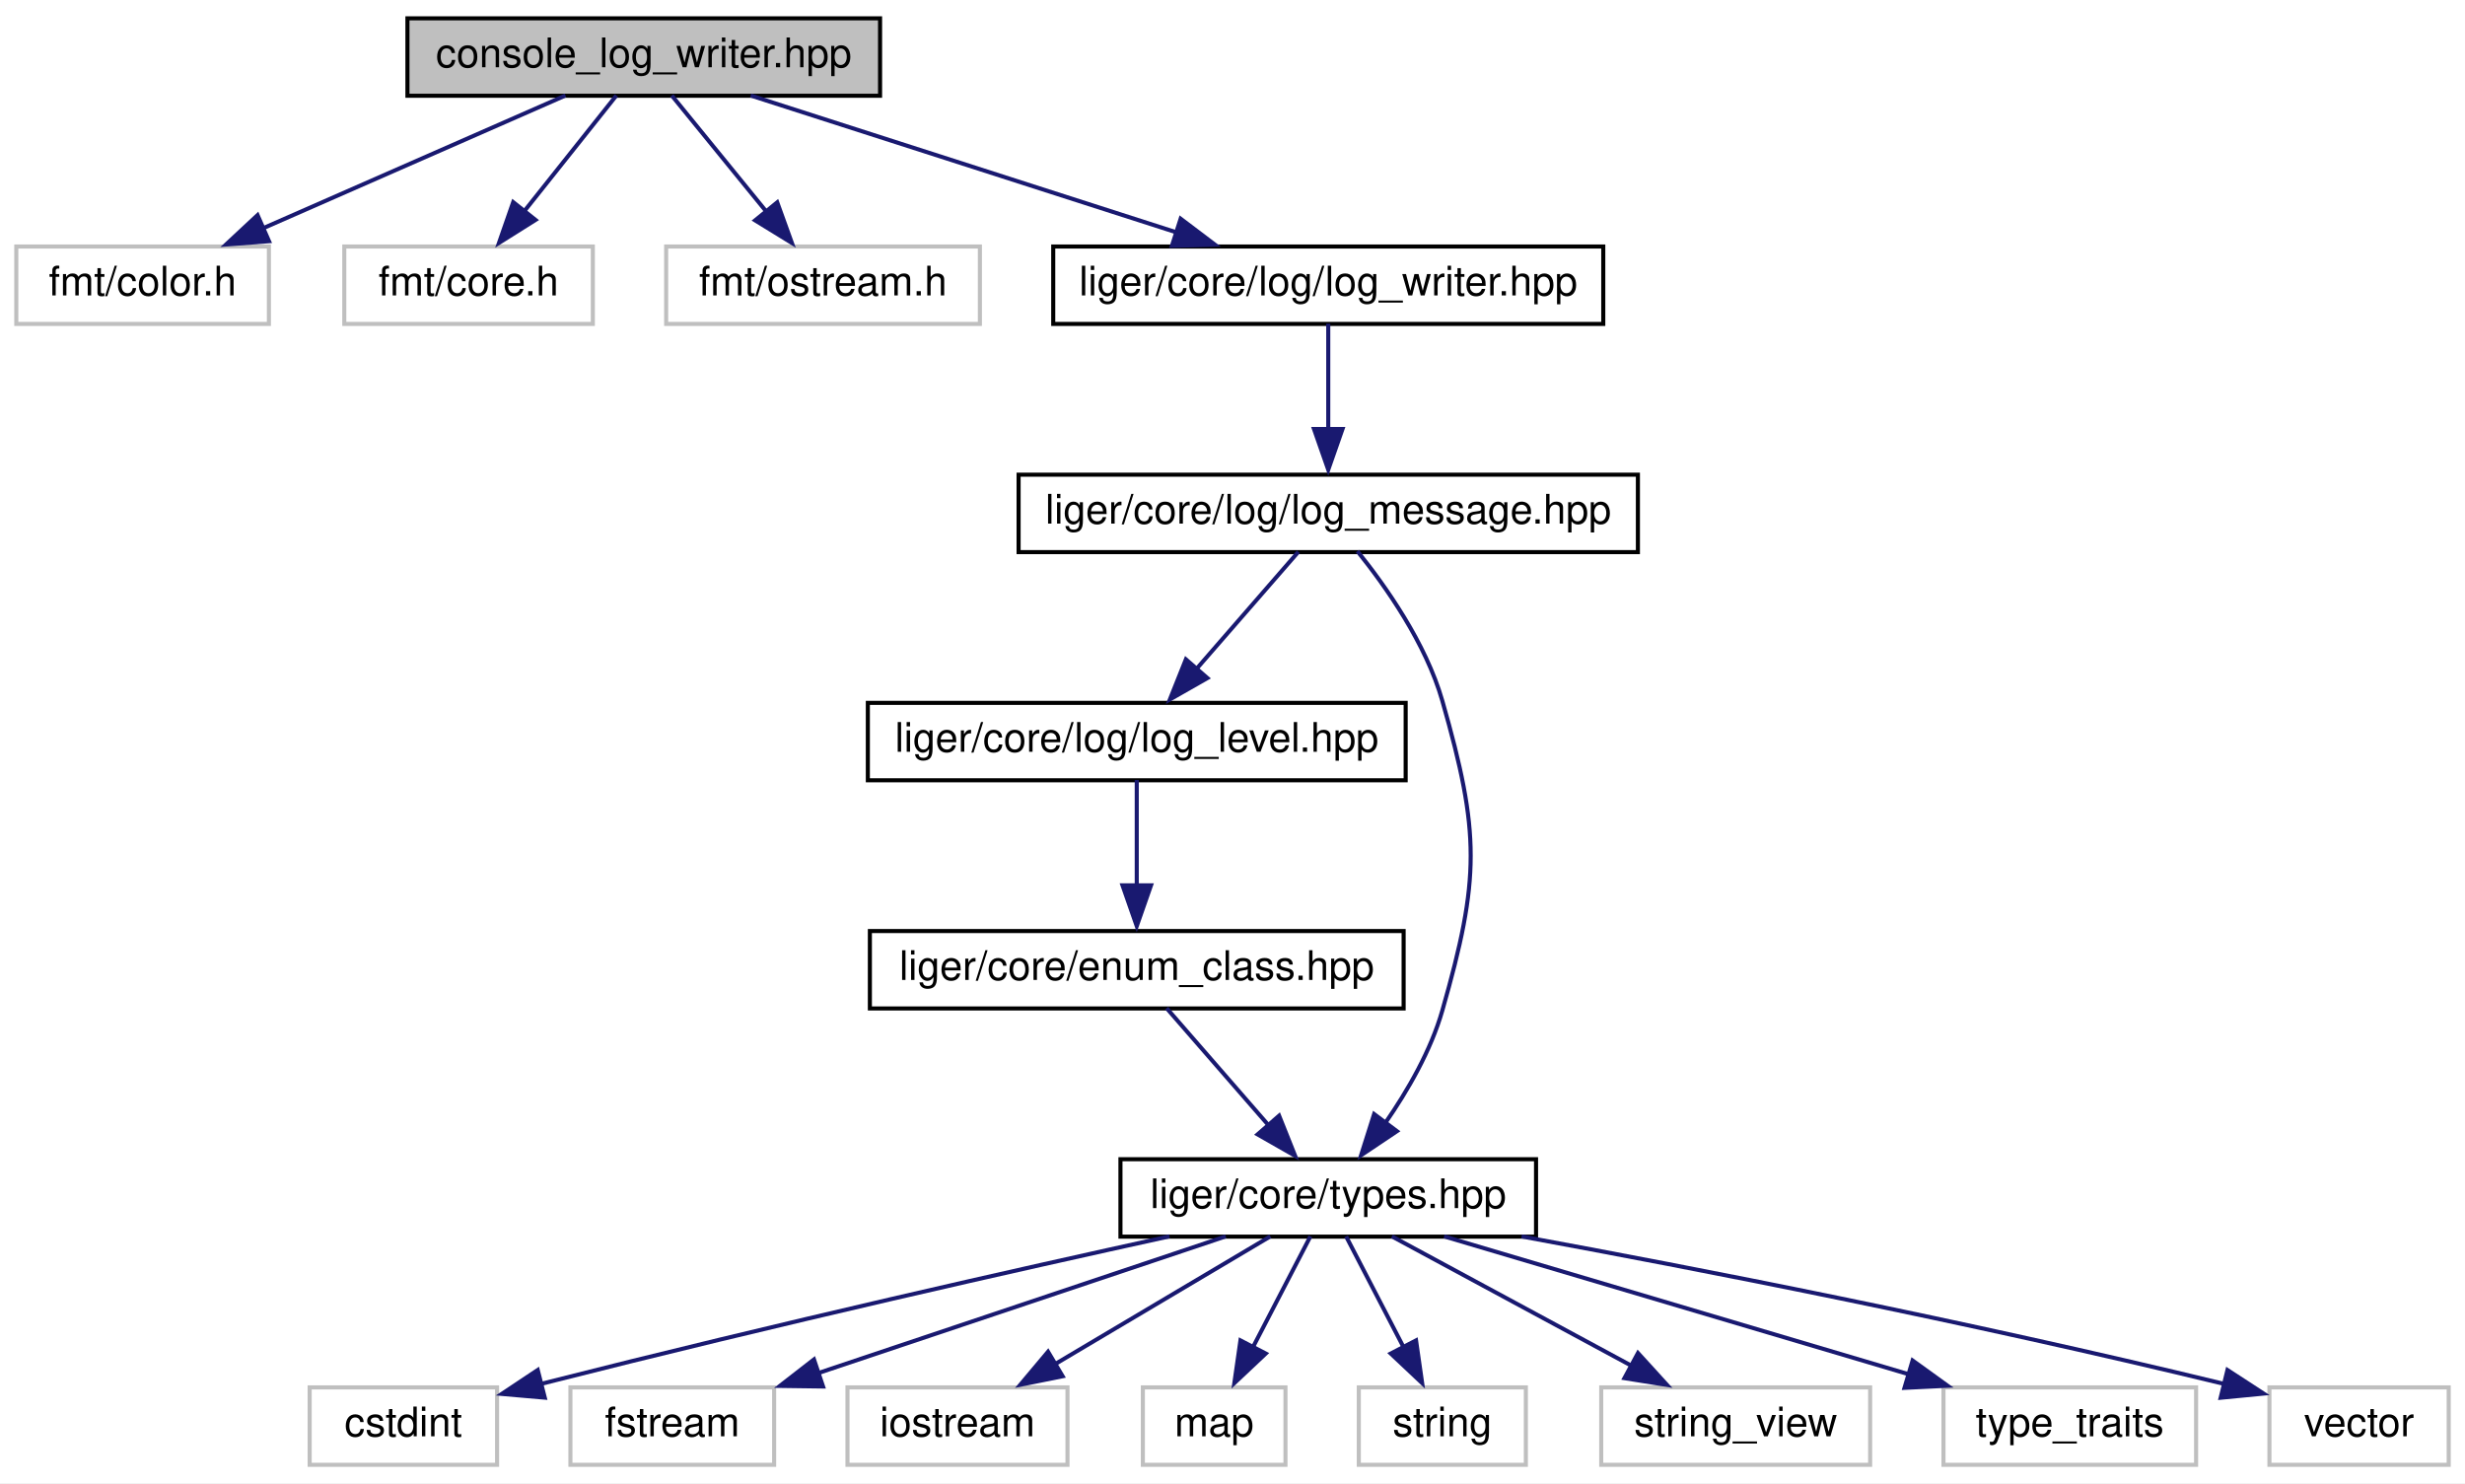
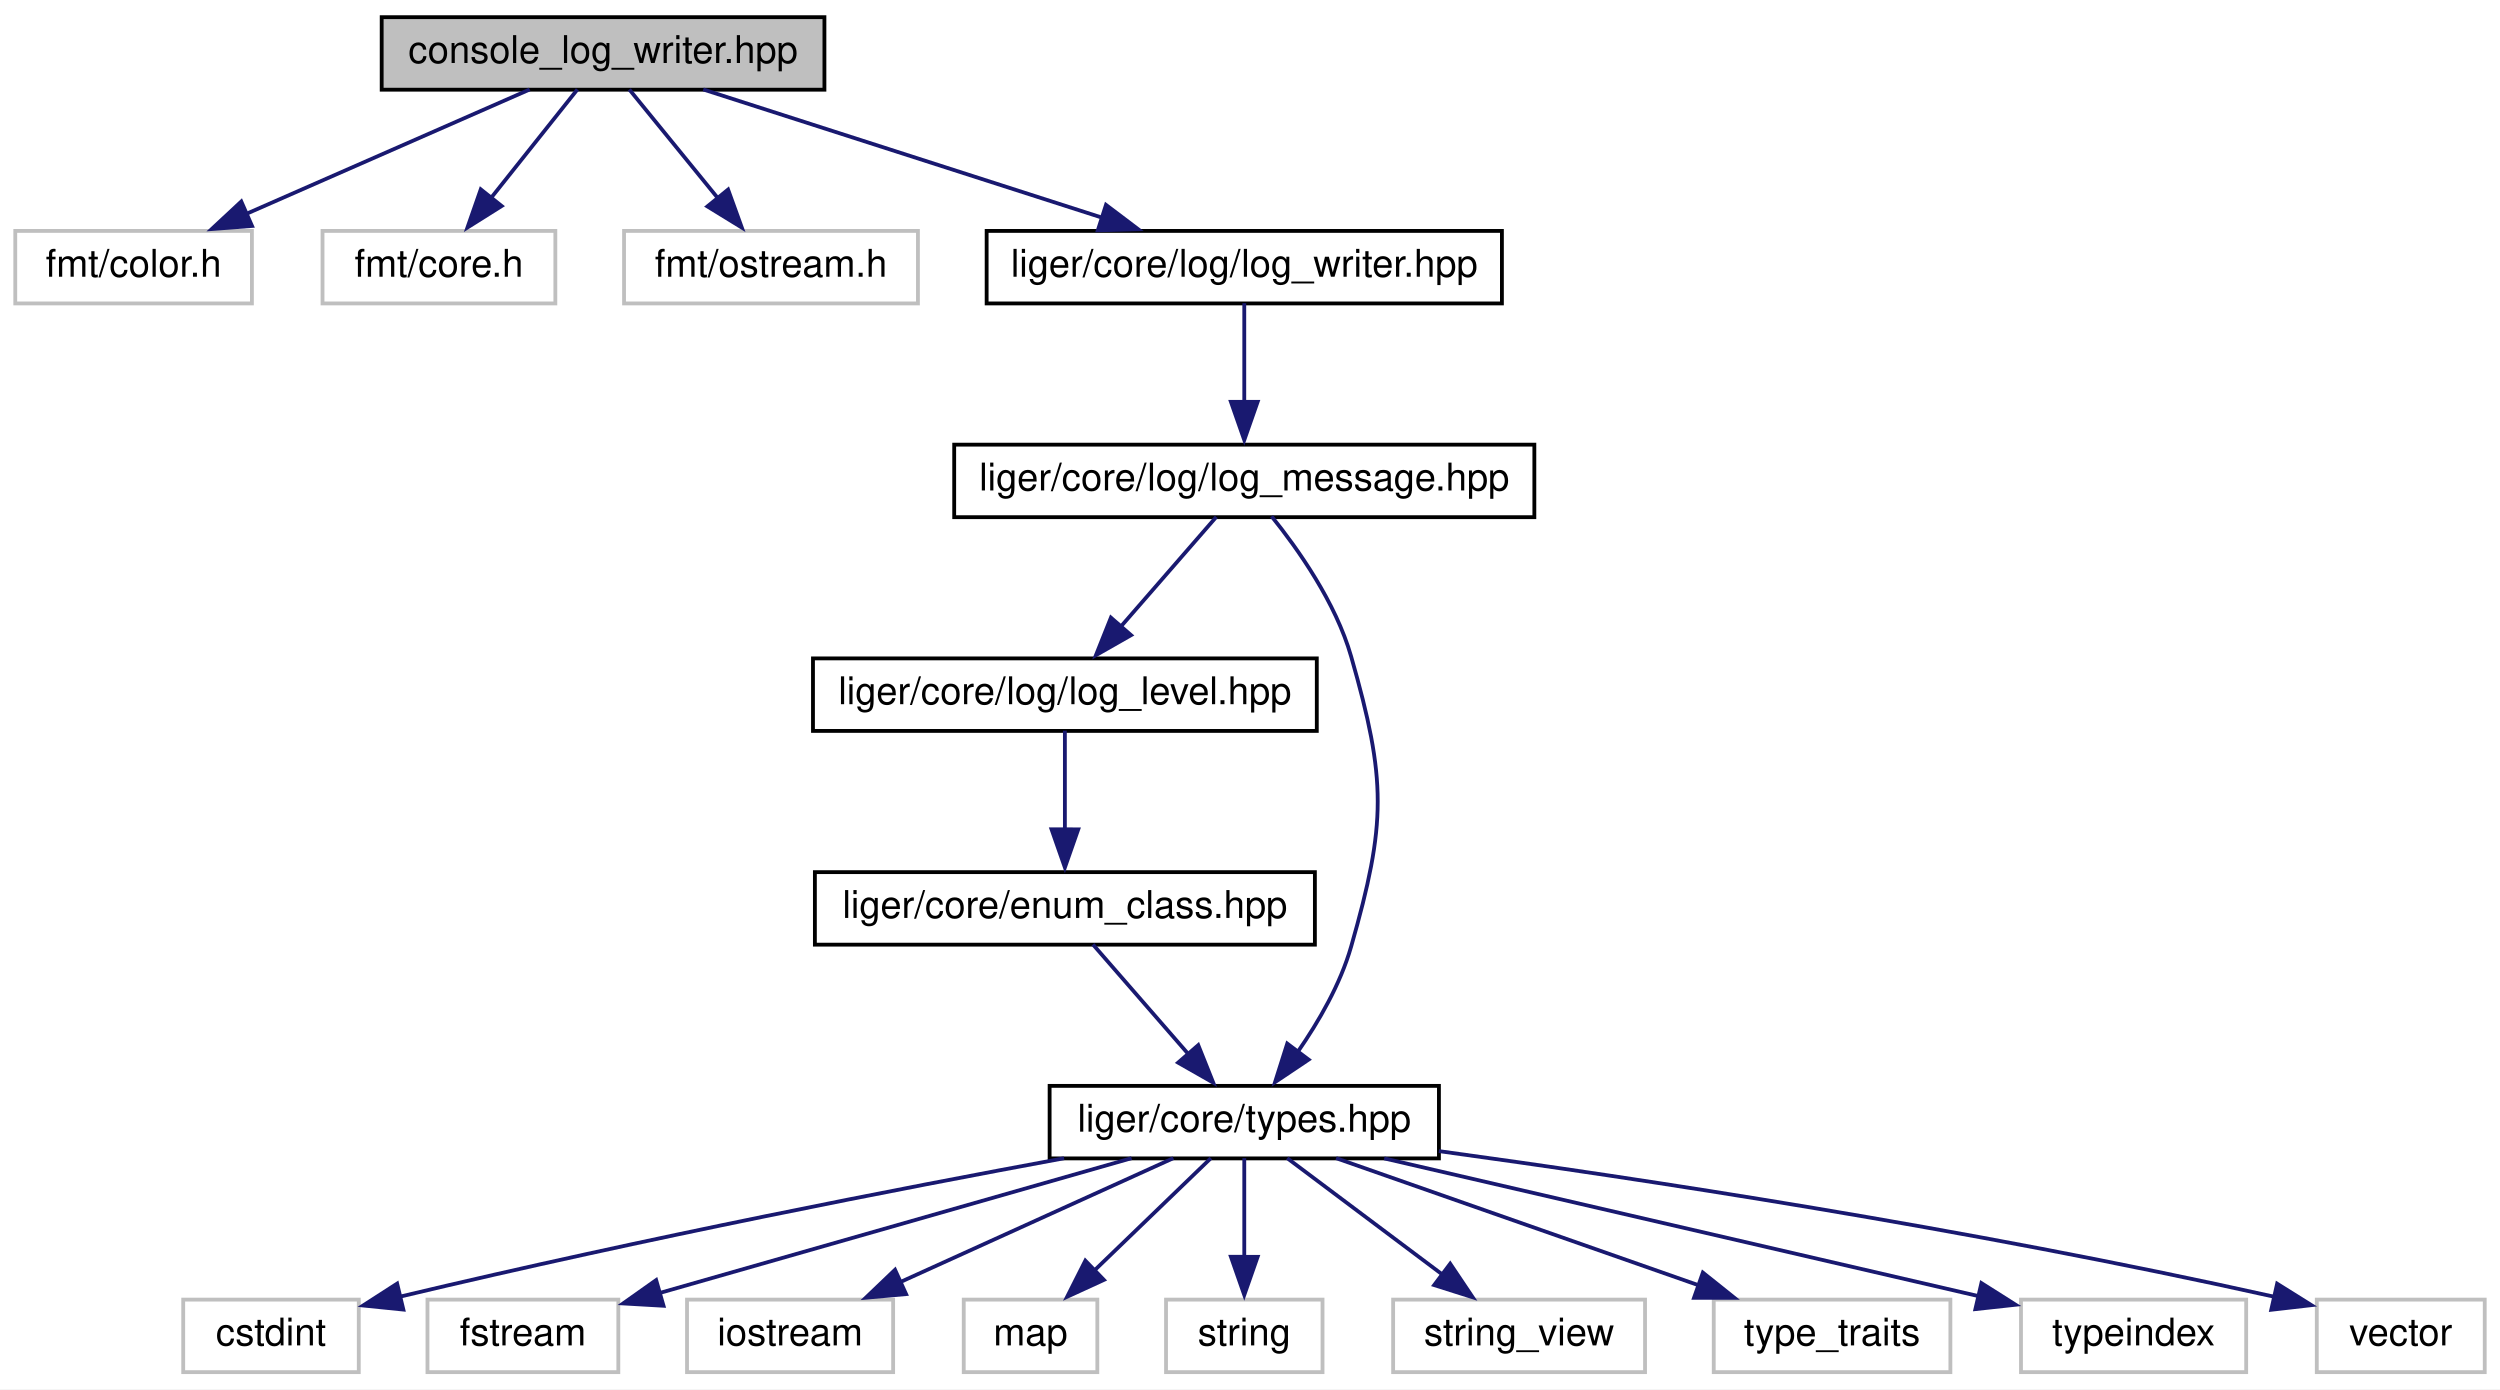
- <svg xmlns="http://www.w3.org/2000/svg" xmlns:xlink="http://www.w3.org/1999/xlink" width="605pt" height="364pt" viewBox="0.00 0.00 605.00 364.00">
+ <svg xmlns="http://www.w3.org/2000/svg" xmlns:xlink="http://www.w3.org/1999/xlink" width="655pt" height="364pt" viewBox="0.00 0.00 655.00 364.00">
  <g id="graph0" class="graph" transform="scale(1 1) rotate(0) translate(4 360)">
-     <polygon fill="white" stroke="none" points="-4,4 -4,-360 601,-360 601,4 -4,4" />
+     <polygon fill="white" stroke="none" points="-4,4 -4,-360 651,-360 651,4 -4,4" />
    <g id="node1" class="node">
      <g id="a_node1">
        <a xlink:title=" ">
          <polygon fill="#bfbfbf" stroke="black" points="96,-336.5 96,-355.5 212,-355.5 212,-336.5 96,-336.5" />
          <text text-anchor="middle" x="154" y="-343.5" font-family="Helvetica,sans-Serif" font-size="10.00">console_log_writer.hpp</text>
        </a>
      </g>
    </g>
    <g id="node2" class="node">
      <g id="a_node2">
        <a xlink:title=" ">
          <polygon fill="white" stroke="#bfbfbf" points="0,-280.5 0,-299.5 62,-299.5 62,-280.5 0,-280.5" />
          <text text-anchor="middle" x="31" y="-287.5" font-family="Helvetica,sans-Serif" font-size="10.00">fmt/color.h</text>
        </a>
      </g>
    </g>
    <g id="edge1" class="edge">
      <path fill="none" stroke="midnightblue" d="M134.78,-336.56C114.83,-327.8 83.38,-314 60.33,-303.88" />
      <polygon fill="midnightblue" stroke="midnightblue" points="62.03,-300.8 51.47,-299.99 59.22,-307.21 62.03,-300.8" />
    </g>
    <g id="node3" class="node">
      <g id="a_node3">
        <a xlink:title=" ">
          <polygon fill="white" stroke="#bfbfbf" points="80.5,-280.5 80.5,-299.5 141.5,-299.5 141.5,-280.5 80.5,-280.5" />
          <text text-anchor="middle" x="111" y="-287.5" font-family="Helvetica,sans-Serif" font-size="10.00">fmt/core.h</text>
        </a>
      </g>
    </g>
    <g id="edge2" class="edge">
      <path fill="none" stroke="midnightblue" d="M147.28,-336.56C141.25,-328.99 132.21,-317.64 124.67,-308.16" />
      <polygon fill="midnightblue" stroke="midnightblue" points="127.44,-306.03 118.47,-300.39 121.96,-310.39 127.44,-306.03" />
    </g>
    <g id="node4" class="node">
      <g id="a_node4">
        <a xlink:title=" ">
          <polygon fill="white" stroke="#bfbfbf" points="159.5,-280.5 159.5,-299.5 236.5,-299.5 236.5,-280.5 159.5,-280.5" />
          <text text-anchor="middle" x="198" y="-287.5" font-family="Helvetica,sans-Serif" font-size="10.00">fmt/ostream.h</text>
        </a>
      </g>
    </g>
    <g id="edge3" class="edge">
      <path fill="none" stroke="midnightblue" d="M160.88,-336.56C167.11,-328.91 176.49,-317.4 184.26,-307.86" />
      <polygon fill="midnightblue" stroke="midnightblue" points="186.76,-310.34 190.36,-300.37 181.33,-305.92 186.76,-310.34" />
    </g>
    <g id="node5" class="node">
      <g id="a_node5">
        <a xlink:href="log__writer_8hpp.html" target="_top" xlink:title=" ">
          <polygon fill="white" stroke="black" points="254.5,-280.5 254.5,-299.5 389.5,-299.5 389.5,-280.5 254.5,-280.5" />
          <text text-anchor="middle" x="322" y="-287.5" font-family="Helvetica,sans-Serif" font-size="10.00">liger/core/log/log_writer.hpp</text>
        </a>
      </g>
    </g>
    <g id="edge4" class="edge">
      <path fill="none" stroke="midnightblue" d="M180.25,-336.56C208.4,-327.51 253.32,-313.08 285.04,-302.88" />
      <polygon fill="midnightblue" stroke="midnightblue" points="285.77,-306.32 294.22,-299.93 283.63,-299.66 285.77,-306.32" />
    </g>
    <g id="node6" class="node">
      <g id="a_node6">
        <a xlink:href="log__message_8hpp.html" target="_top" xlink:title=" ">
          <polygon fill="white" stroke="black" points="246,-224.5 246,-243.5 398,-243.5 398,-224.5 246,-224.5" />
          <text text-anchor="middle" x="322" y="-231.5" font-family="Helvetica,sans-Serif" font-size="10.00">liger/core/log/log_message.hpp</text>
        </a>
      </g>
    </g>
    <g id="edge5" class="edge">
      <path fill="none" stroke="midnightblue" d="M322,-280.56C322,-273.63 322,-263.52 322,-254.59" />
      <polygon fill="midnightblue" stroke="midnightblue" points="325.5,-254.71 322,-244.71 318.5,-254.72 325.5,-254.71" />
    </g>
    <g id="node7" class="node">
      <g id="a_node7">
        <a xlink:href="log__level_8hpp.html" target="_top" xlink:title=" ">
          <polygon fill="white" stroke="black" points="209,-168.5 209,-187.5 341,-187.5 341,-168.5 209,-168.5" />
          <text text-anchor="middle" x="275" y="-175.5" font-family="Helvetica,sans-Serif" font-size="10.00">liger/core/log/log_level.hpp</text>
        </a>
      </g>
    </g>
    <g id="edge6" class="edge">
      <path fill="none" stroke="midnightblue" d="M314.66,-224.56C308,-216.91 297.98,-205.4 289.68,-195.86" />
      <polygon fill="midnightblue" stroke="midnightblue" points="292.34,-193.59 283.13,-188.34 287.06,-198.18 292.34,-193.59" />
    </g>
    <g id="node9" class="node">
      <g id="a_node9">
        <a xlink:href="types_8hpp.html" target="_top" xlink:title=" ">
          <polygon fill="white" stroke="black" points="271,-56.5 271,-75.5 373,-75.5 373,-56.5 271,-56.5" />
          <text text-anchor="middle" x="322" y="-63.5" font-family="Helvetica,sans-Serif" font-size="10.00">liger/core/types.hpp</text>
        </a>
      </g>
    </g>
-     <g id="edge17" class="edge">
+     <g id="edge18" class="edge">
      <path fill="none" stroke="midnightblue" d="M329.15,-224.73C336.03,-216.19 345.96,-202.16 350,-188 359.28,-155.52 359.28,-144.48 350,-112 347.19,-102.16 341.53,-92.37 336.04,-84.45" />
      <polygon fill="midnightblue" stroke="midnightblue" points="338.86,-82.38 330.06,-76.48 333.26,-86.58 338.86,-82.38" />
    </g>
    <g id="node8" class="node">
      <g id="a_node8">
        <a xlink:href="enum__class_8hpp.html" target="_top" xlink:title=" ">
          <polygon fill="white" stroke="black" points="209.5,-112.5 209.5,-131.5 340.5,-131.5 340.5,-112.5 209.5,-112.5" />
          <text text-anchor="middle" x="275" y="-119.5" font-family="Helvetica,sans-Serif" font-size="10.00">liger/core/enum_class.hpp</text>
        </a>
      </g>
    </g>
    <g id="edge7" class="edge">
      <path fill="none" stroke="midnightblue" d="M275,-168.56C275,-161.63 275,-151.52 275,-142.59" />
      <polygon fill="midnightblue" stroke="midnightblue" points="278.5,-142.71 275,-132.71 271.5,-142.72 278.5,-142.71" />
    </g>
    <g id="edge8" class="edge">
      <path fill="none" stroke="midnightblue" d="M282.34,-112.56C289,-104.91 299.02,-93.4 307.32,-83.86" />
      <polygon fill="midnightblue" stroke="midnightblue" points="309.94,-86.18 313.87,-76.34 304.66,-81.59 309.94,-86.18" />
    </g>
    <g id="node10" class="node">
      <g id="a_node10">
        <a xlink:title=" ">
-           <polygon fill="white" stroke="#bfbfbf" points="72,-0.5 72,-19.5 118,-19.5 118,-0.5 72,-0.5" />
-           <text text-anchor="middle" x="95" y="-7.5" font-family="Helvetica,sans-Serif" font-size="10.00">cstdint</text>
+           <polygon fill="white" stroke="#bfbfbf" points="44,-0.5 44,-19.5 90,-19.5 90,-0.5 44,-0.5" />
+           <text text-anchor="middle" x="67" y="-7.5" font-family="Helvetica,sans-Serif" font-size="10.00">cstdint</text>
        </a>
      </g>
    </g>
    <g id="edge9" class="edge">
-       <path fill="none" stroke="midnightblue" d="M283.02,-56.57C245.88,-48.42 188.12,-35.42 128.78,-20.36" />
-       <polygon fill="midnightblue" stroke="midnightblue" points="129.71,-16.98 119.16,-17.9 127.98,-23.77 129.71,-16.98" />
+       <path fill="none" stroke="midnightblue" d="M274.79,-56.54C231.88,-48.61 166.62,-35.96 100.68,-20.25" />
+       <polygon fill="midnightblue" stroke="midnightblue" points="101.68,-16.89 91.14,-17.96 100.05,-23.7 101.68,-16.89" />
    </g>
    <g id="node11" class="node">
      <g id="a_node11">
        <a xlink:title=" ">
-           <polygon fill="white" stroke="#bfbfbf" points="136,-0.5 136,-19.5 186,-19.5 186,-0.5 136,-0.5" />
-           <text text-anchor="middle" x="161" y="-7.5" font-family="Helvetica,sans-Serif" font-size="10.00">fstream</text>
+           <polygon fill="white" stroke="#bfbfbf" points="108,-0.5 108,-19.5 158,-19.5 158,-0.5 108,-0.5" />
+           <text text-anchor="middle" x="133" y="-7.5" font-family="Helvetica,sans-Serif" font-size="10.00">fstream</text>
        </a>
      </g>
    </g>
    <g id="edge10" class="edge">
-       <path fill="none" stroke="midnightblue" d="M296.84,-56.56C269.91,-47.53 226.94,-33.12 196.55,-22.92" />
-       <polygon fill="midnightblue" stroke="midnightblue" points="198.01,-19.72 187.41,-19.86 195.78,-26.36 198.01,-19.72" />
+       <path fill="none" stroke="midnightblue" d="M292.47,-56.56C259.02,-47.01 204.54,-31.44 168.73,-21.21" />
+       <polygon fill="midnightblue" stroke="midnightblue" points="169.84,-17.89 159.26,-18.5 167.91,-24.62 169.84,-17.89" />
    </g>
    <g id="node12" class="node">
      <g id="a_node12">
        <a xlink:title=" ">
-           <polygon fill="white" stroke="#bfbfbf" points="204,-0.5 204,-19.5 258,-19.5 258,-0.5 204,-0.5" />
-           <text text-anchor="middle" x="231" y="-7.5" font-family="Helvetica,sans-Serif" font-size="10.00">iostream</text>
+           <polygon fill="white" stroke="#bfbfbf" points="176,-0.5 176,-19.5 230,-19.5 230,-0.5 176,-0.5" />
+           <text text-anchor="middle" x="203" y="-7.5" font-family="Helvetica,sans-Serif" font-size="10.00">iostream</text>
        </a>
      </g>
    </g>
    <g id="edge11" class="edge">
-       <path fill="none" stroke="midnightblue" d="M307.78,-56.56C293.62,-48.16 271.63,-35.11 254.81,-25.13" />
-       <polygon fill="midnightblue" stroke="midnightblue" points="256.81,-22.24 246.42,-20.15 253.23,-28.26 256.81,-22.24" />
+       <path fill="none" stroke="midnightblue" d="M303.41,-56.56C284.19,-47.84 253.95,-34.12 231.68,-24.01" />
+       <polygon fill="midnightblue" stroke="midnightblue" points="233.39,-20.95 222.84,-20 230.5,-27.32 233.39,-20.95" />
    </g>
    <g id="node13" class="node">
      <g id="a_node13">
        <a xlink:title=" ">
-           <polygon fill="white" stroke="#bfbfbf" points="276.5,-0.5 276.5,-19.5 311.5,-19.5 311.5,-0.5 276.5,-0.5" />
-           <text text-anchor="middle" x="294" y="-7.5" font-family="Helvetica,sans-Serif" font-size="10.00">map</text>
+           <polygon fill="white" stroke="#bfbfbf" points="248.5,-0.5 248.5,-19.5 283.5,-19.5 283.5,-0.5 248.5,-0.5" />
+           <text text-anchor="middle" x="266" y="-7.5" font-family="Helvetica,sans-Serif" font-size="10.00">map</text>
        </a>
      </g>
    </g>
    <g id="edge12" class="edge">
-       <path fill="none" stroke="midnightblue" d="M317.62,-56.56C313.86,-49.31 308.31,-38.59 303.52,-29.37" />
-       <polygon fill="midnightblue" stroke="midnightblue" points="306.66,-27.81 298.95,-20.55 300.45,-31.03 306.66,-27.81" />
+       <path fill="none" stroke="midnightblue" d="M313.25,-56.56C305.07,-48.67 292.63,-36.68 282.57,-26.98" />
+       <polygon fill="midnightblue" stroke="midnightblue" points="285.22,-24.67 275.59,-20.25 280.36,-29.71 285.22,-24.67" />
    </g>
    <g id="node14" class="node">
      <g id="a_node14">
        <a xlink:title=" ">
-           <polygon fill="white" stroke="#bfbfbf" points="329.5,-0.5 329.5,-19.5 370.5,-19.5 370.5,-0.5 329.5,-0.5" />
-           <text text-anchor="middle" x="350" y="-7.5" font-family="Helvetica,sans-Serif" font-size="10.00">string</text>
+           <polygon fill="white" stroke="#bfbfbf" points="301.5,-0.5 301.5,-19.5 342.5,-19.5 342.5,-0.5 301.5,-0.5" />
+           <text text-anchor="middle" x="322" y="-7.5" font-family="Helvetica,sans-Serif" font-size="10.00">string</text>
        </a>
      </g>
    </g>
    <g id="edge13" class="edge">
-       <path fill="none" stroke="midnightblue" d="M326.38,-56.56C330.14,-49.31 335.69,-38.59 340.48,-29.37" />
-       <polygon fill="midnightblue" stroke="midnightblue" points="343.55,-31.03 345.05,-20.55 337.34,-27.81 343.55,-31.03" />
+       <path fill="none" stroke="midnightblue" d="M322,-56.56C322,-49.63 322,-39.52 322,-30.59" />
+       <polygon fill="midnightblue" stroke="midnightblue" points="325.5,-30.71 322,-20.71 318.5,-30.72 325.5,-30.71" />
    </g>
    <g id="node15" class="node">
      <g id="a_node15">
        <a xlink:title=" ">
-           <polygon fill="white" stroke="#bfbfbf" points="389,-0.5 389,-19.5 455,-19.5 455,-0.5 389,-0.5" />
-           <text text-anchor="middle" x="422" y="-7.5" font-family="Helvetica,sans-Serif" font-size="10.00">string_view</text>
+           <polygon fill="white" stroke="#bfbfbf" points="361,-0.5 361,-19.5 427,-19.5 427,-0.5 361,-0.5" />
+           <text text-anchor="middle" x="394" y="-7.5" font-family="Helvetica,sans-Serif" font-size="10.00">string_view</text>
        </a>
      </g>
    </g>
    <g id="edge14" class="edge">
-       <path fill="none" stroke="midnightblue" d="M337.62,-56.56C353.33,-48.08 377.8,-34.87 396.36,-24.85" />
-       <polygon fill="midnightblue" stroke="midnightblue" points="398.02,-27.93 405.15,-20.1 394.69,-21.77 398.02,-27.93" />
+       <path fill="none" stroke="midnightblue" d="M333.25,-56.56C344.09,-48.43 360.74,-35.95 373.87,-26.1" />
+       <polygon fill="midnightblue" stroke="midnightblue" points="375.95,-28.91 381.85,-20.11 371.75,-23.31 375.95,-28.91" />
    </g>
    <g id="node16" class="node">
      <g id="a_node16">
        <a xlink:title=" ">
-           <polygon fill="white" stroke="#bfbfbf" points="473,-0.5 473,-19.5 535,-19.5 535,-0.5 473,-0.5" />
-           <text text-anchor="middle" x="504" y="-7.5" font-family="Helvetica,sans-Serif" font-size="10.00">type_traits</text>
+           <polygon fill="white" stroke="#bfbfbf" points="445,-0.5 445,-19.5 507,-19.5 507,-0.5 445,-0.5" />
+           <text text-anchor="middle" x="476" y="-7.5" font-family="Helvetica,sans-Serif" font-size="10.00">type_traits</text>
        </a>
      </g>
    </g>
    <g id="edge15" class="edge">
-       <path fill="none" stroke="midnightblue" d="M350.44,-56.56C381.2,-47.44 430.45,-32.82 464.86,-22.61" />
-       <polygon fill="midnightblue" stroke="midnightblue" points="465.42,-26.1 474.01,-19.9 463.43,-19.39 465.42,-26.1" />
+       <path fill="none" stroke="midnightblue" d="M346.06,-56.56C371.64,-47.59 412.33,-33.33 441.35,-23.15" />
+       <polygon fill="midnightblue" stroke="midnightblue" points="442.15,-26.58 450.42,-19.97 439.83,-19.97 442.15,-26.58" />
    </g>
    <g id="node17" class="node">
      <g id="a_node17">
        <a xlink:title=" ">
-           <polygon fill="white" stroke="#bfbfbf" points="553,-0.5 553,-19.5 597,-19.5 597,-0.5 553,-0.5" />
-           <text text-anchor="middle" x="575" y="-7.5" font-family="Helvetica,sans-Serif" font-size="10.00">vector</text>
+           <polygon fill="white" stroke="#bfbfbf" points="525.5,-0.5 525.5,-19.5 584.5,-19.5 584.5,-0.5 525.5,-0.5" />
+           <text text-anchor="middle" x="555" y="-7.5" font-family="Helvetica,sans-Serif" font-size="10.00">typeindex</text>
        </a>
      </g>
    </g>
    <g id="edge16" class="edge">
-       <path fill="none" stroke="midnightblue" d="M369.46,-56.55C412.2,-48.69 476.96,-36.12 542.16,-20.29" />
-       <polygon fill="midnightblue" stroke="midnightblue" points="542.7,-23.76 551.58,-17.98 541.03,-16.96 542.7,-23.76" />
+       <path fill="none" stroke="midnightblue" d="M358.66,-56.5C401.01,-46.69 470.49,-30.59 514.43,-20.4" />
+       <polygon fill="midnightblue" stroke="midnightblue" points="515.13,-23.83 524.09,-18.16 513.55,-17.01 515.13,-23.83" />
+     </g>
+     <g id="node18" class="node">
+       <g id="a_node18">
+         <a xlink:title=" ">
+           <polygon fill="white" stroke="#bfbfbf" points="603,-0.5 603,-19.5 647,-19.5 647,-0.5 603,-0.5" />
+           <text text-anchor="middle" x="625" y="-7.5" font-family="Helvetica,sans-Serif" font-size="10.00">vector</text>
+         </a>
+       </g>
+     </g>
+     <g id="edge17" class="edge">
+       <path fill="none" stroke="midnightblue" d="M372.98,-58.41C425.54,-51.2 510.03,-38.48 592.04,-20.21" />
+       <polygon fill="midnightblue" stroke="midnightblue" points="592.61,-23.67 601.59,-18.05 591.07,-16.84 592.61,-23.67" />
    </g>
  </g>
</svg>
